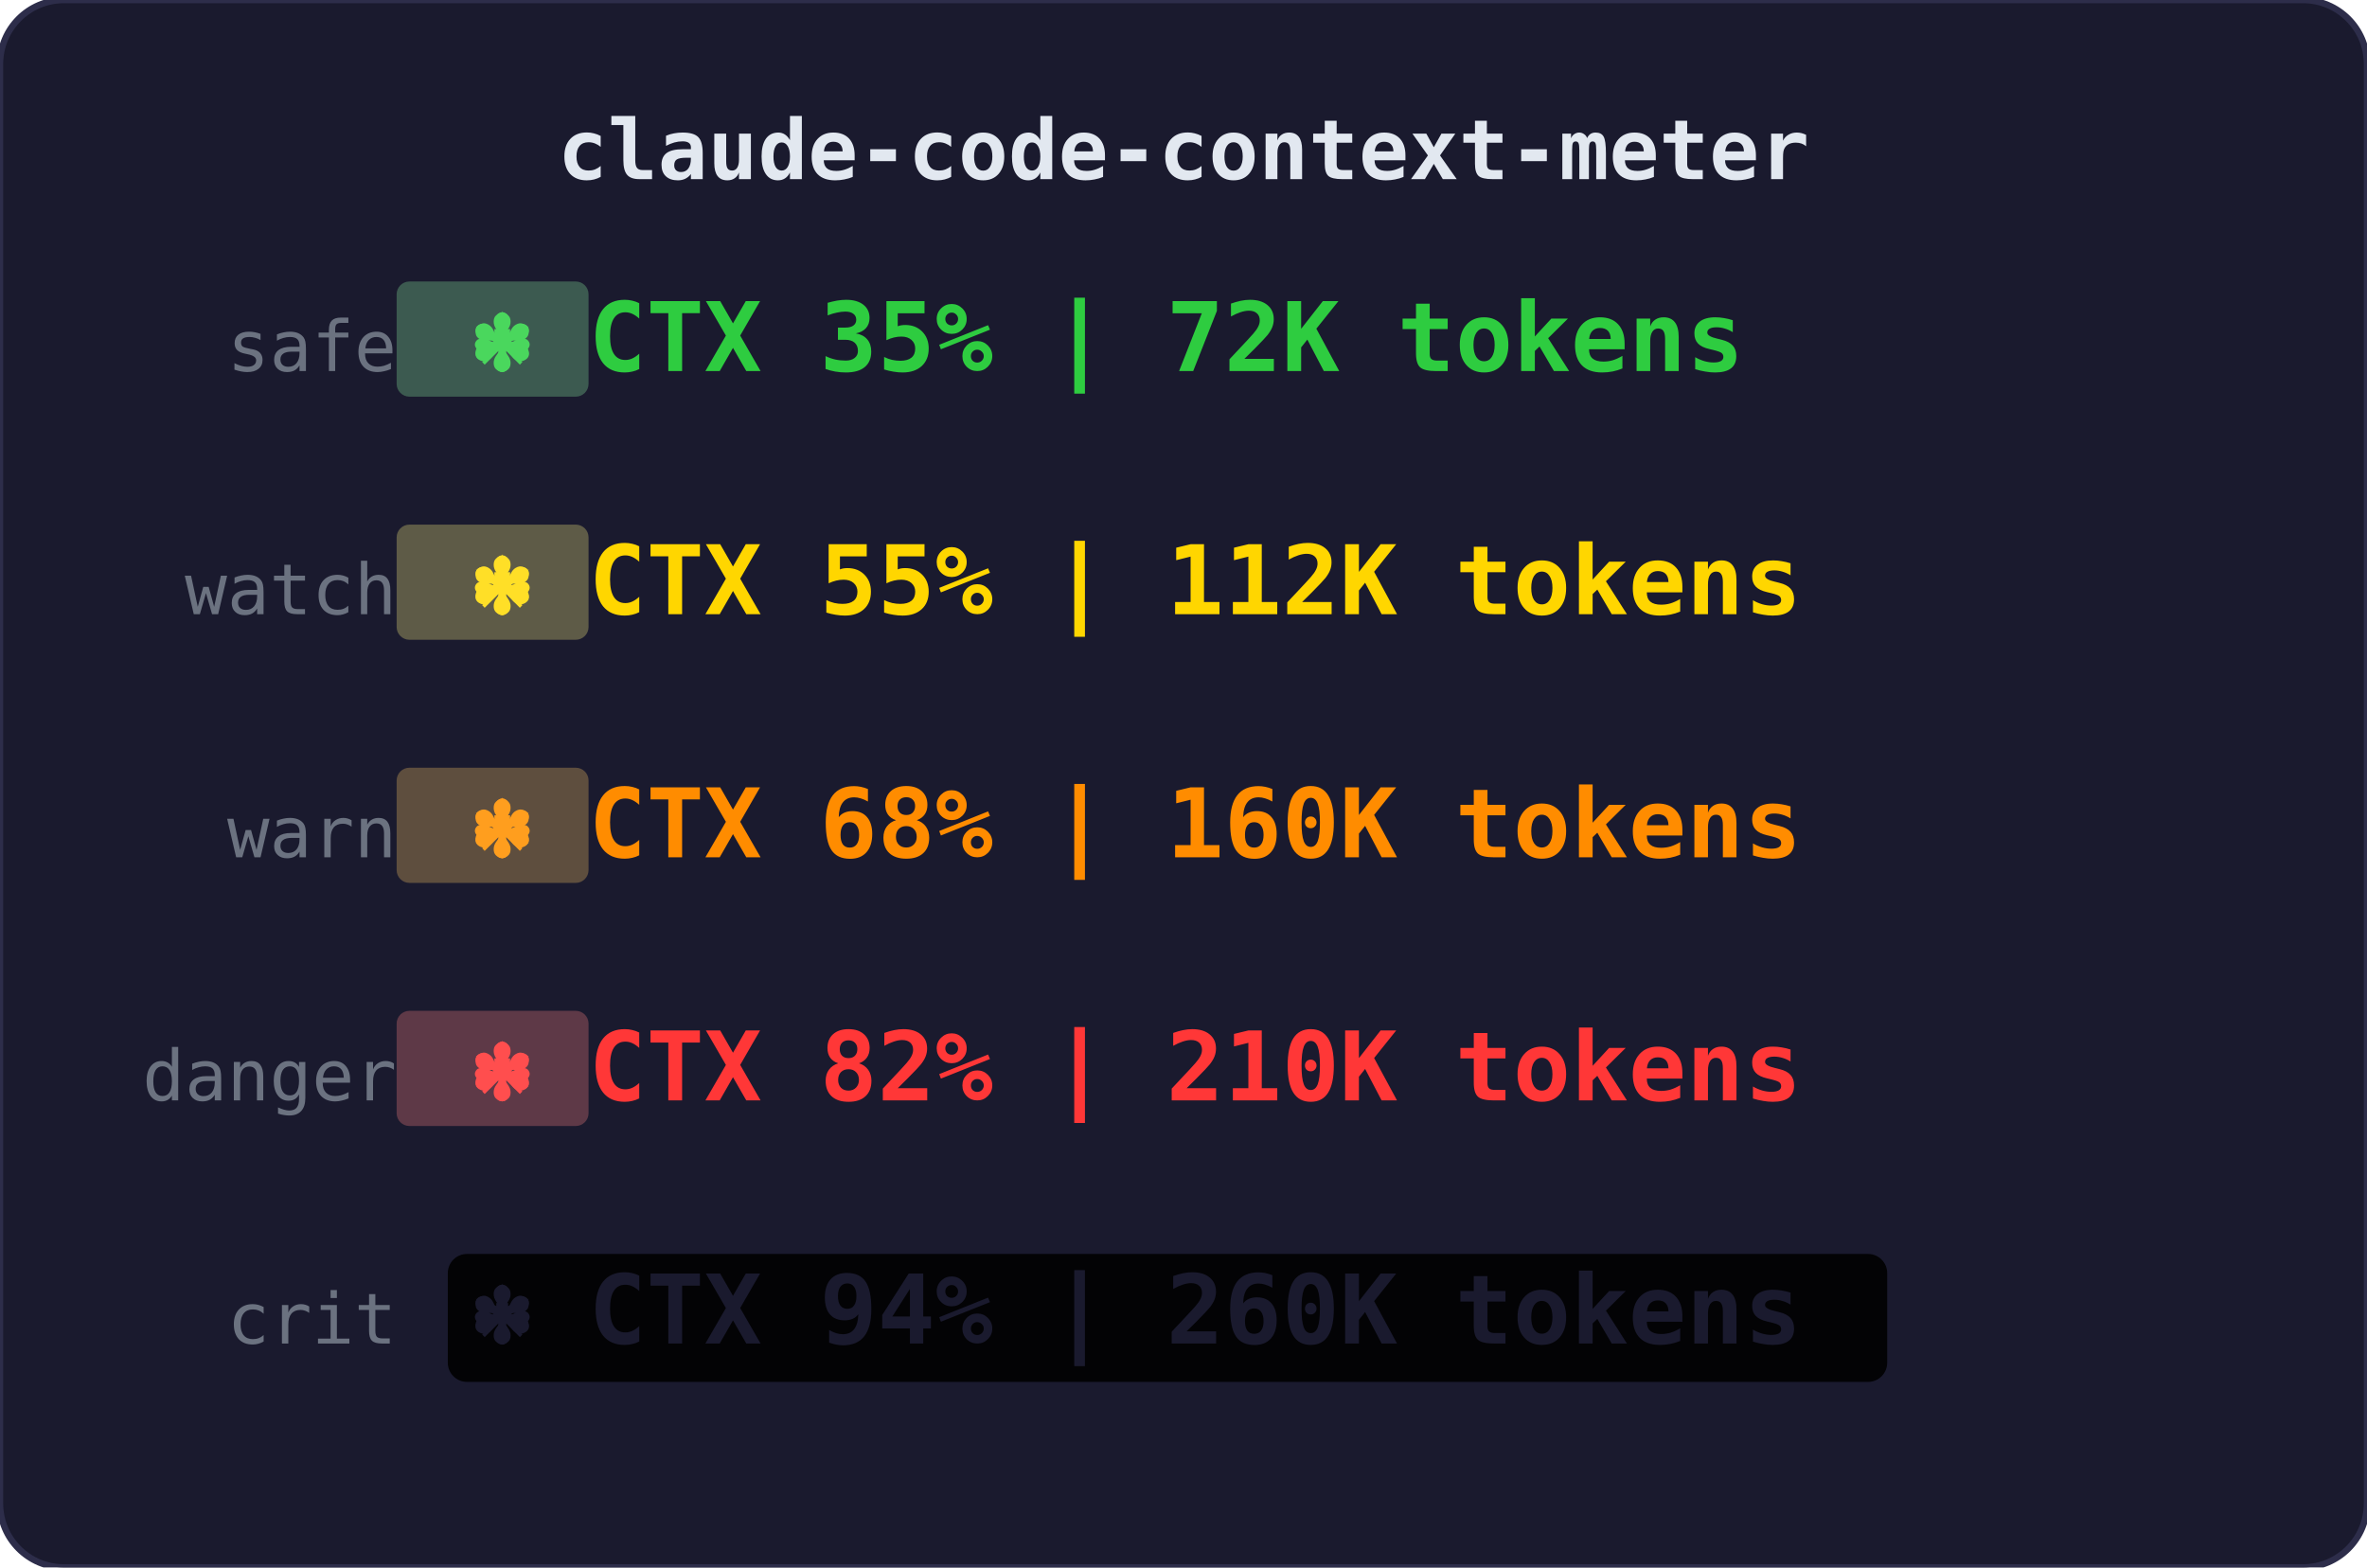
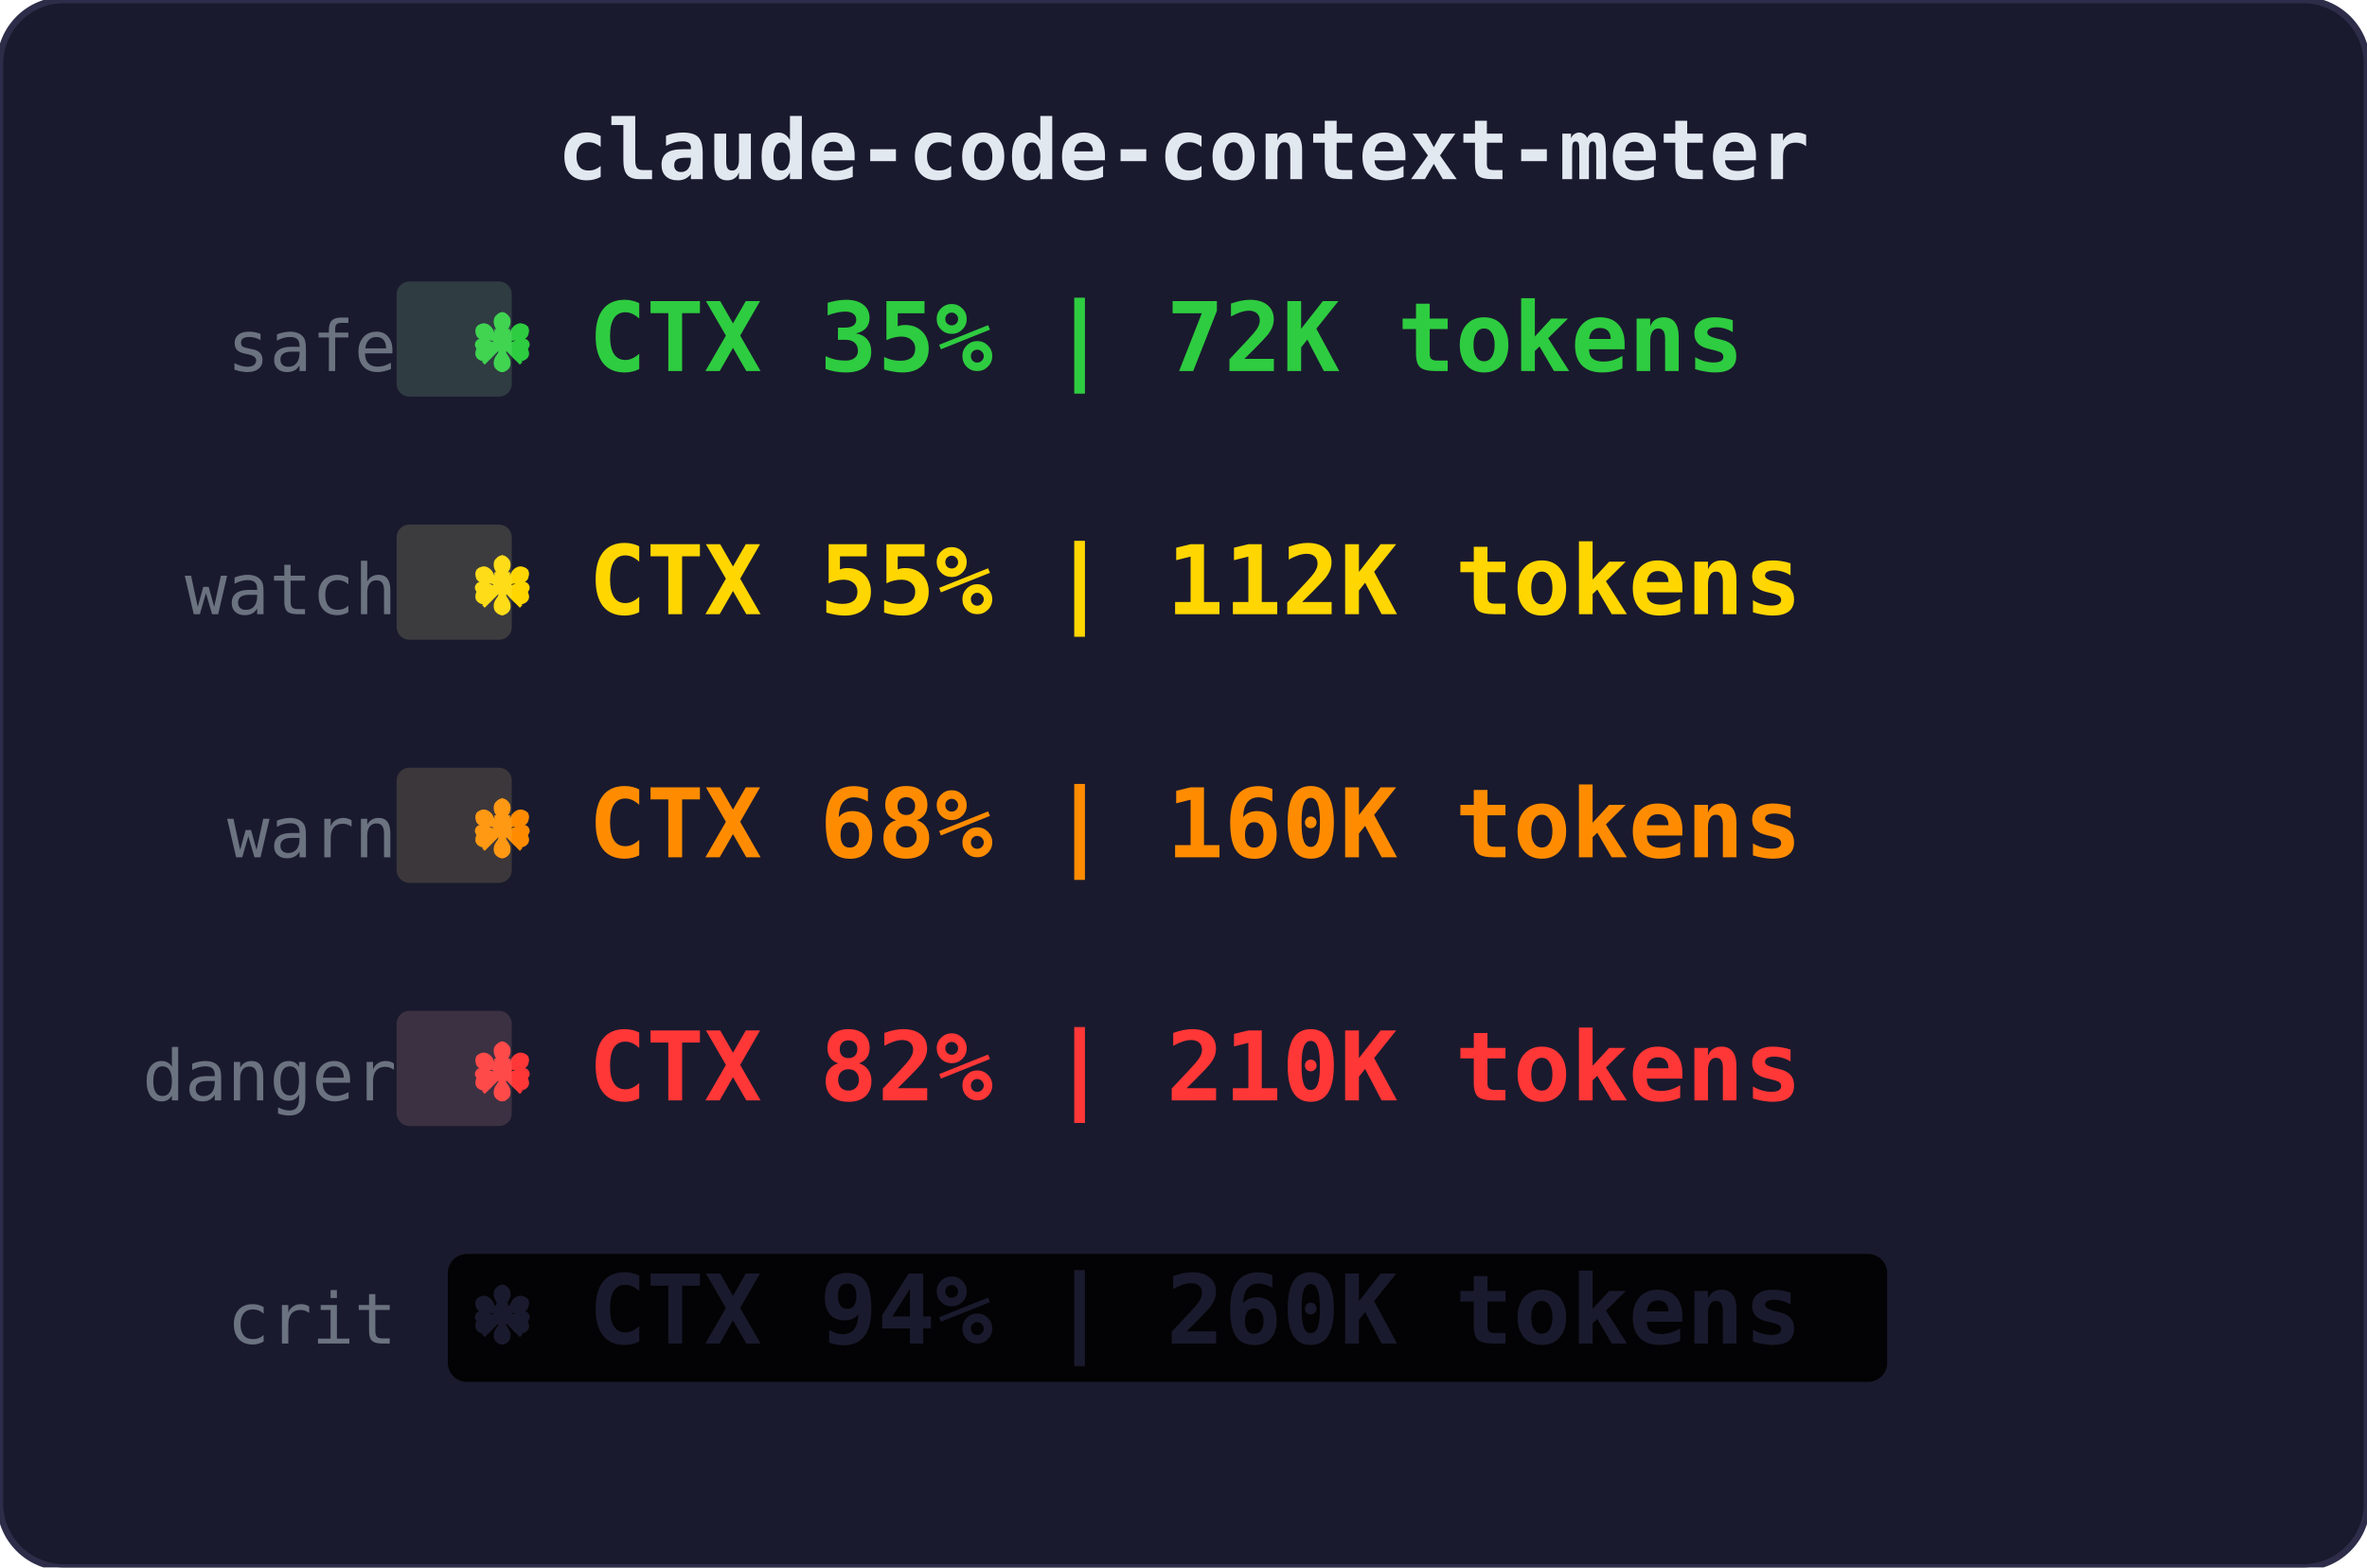
<svg xmlns="http://www.w3.org/2000/svg" width="370" height="245" viewBox="0 0 370 245" overflow="hidden">
  <style>
    text { font-family: "SF Mono", "Fira Code", "Cascadia Code", Menlo, monospace; }
    .bg { fill: #1a1a2e; }
    .label { fill: #6b7280; font-size: 11px; text-anchor: end; }
    .spinner { font-size: 15px; }
    .row-green { fill: rgb(46, 204, 64); font-size: 15px; font-weight: bold; }
    .row-yellow { fill: rgb(255, 214, 0); font-size: 15px; font-weight: bold; }
    .row-orange { fill: rgb(255, 140, 0); font-size: 15px; font-weight: bold; }
    .row-red { fill: rgb(255, 55, 55); font-size: 15px; font-weight: bold; }
  </style>
  <rect class="bg" width="370" height="245" rx="10" />
  <text x="185" y="28" fill="#e2e8f0" font-size="13" font-weight="bold" font-family="SF Mono, Fira Code, Menlo, monospace" text-anchor="middle">claude-code-context-meter</text>
  <text class="label" x="62" y="58">safe</text>
  <g>
    <text class="row-green spinner" x="74" y="58">
      <tspan>·</tspan>
      <animate attributeName="opacity" values="1;1;0;0;0;0;0;0;0;0;0;0" dur="1.44s" repeatCount="indefinite" />
    </text>
    <text class="row-green spinner" x="74" y="58">
      <tspan>✢</tspan>
      <animate attributeName="opacity" values="0;0;1;1;0;0;0;0;0;0;0;0" dur="1.44s" repeatCount="indefinite" />
    </text>
    <text class="row-green spinner" x="74" y="58">
      <tspan>✳</tspan>
      <animate attributeName="opacity" values="0;0;0;0;1;1;0;0;0;0;0;0" dur="1.44s" repeatCount="indefinite" />
    </text>
    <text class="row-green spinner" x="74" y="58">
      <tspan>✶</tspan>
      <animate attributeName="opacity" values="0;0;0;0;0;0;1;1;0;0;0;0" dur="1.44s" repeatCount="indefinite" />
    </text>
    <text class="row-green spinner" x="74" y="58">
      <tspan>✻</tspan>
      <animate attributeName="opacity" values="0;0;0;0;0;0;0;0;1;1;0;0" dur="1.44s" repeatCount="indefinite" />
    </text>
    <text class="row-green spinner" x="74" y="58">
      <tspan>✽</tspan>
      <animate attributeName="opacity" values="0;0;0;0;0;0;0;0;0;0;1;1" dur="1.44s" repeatCount="indefinite" />
    </text>
    <text class="row-green" x="92" y="58">CTX 35% | 72K tokens</text>
-     <rect x="62" y="44" width="30" height="18" rx="2" fill="rgb(140, 240, 160)" opacity="0.3">
-       <animate attributeName="x" values="62;290" dur="5s" repeatCount="indefinite" />
+     <rect x="62" y="44" width="18" height="18" rx="2" fill="rgb(170, 255, 180)" opacity="0.15">
+       <animate attributeName="x" values="62;290" dur="6.5s" repeatCount="indefinite" />
    </rect>
  </g>
  <text class="label" x="62" y="96">watch</text>
  <g>
    <text class="row-yellow spinner" x="74" y="96">
      <tspan>·</tspan>
      <animate attributeName="opacity" values="1;1;0;0;0;0;0;0;0;0;0;0" dur="1.44s" repeatCount="indefinite" />
    </text>
    <text class="row-yellow spinner" x="74" y="96">
      <tspan>✢</tspan>
      <animate attributeName="opacity" values="0;0;1;1;0;0;0;0;0;0;0;0" dur="1.44s" repeatCount="indefinite" />
    </text>
    <text class="row-yellow spinner" x="74" y="96">
      <tspan>✳</tspan>
      <animate attributeName="opacity" values="0;0;0;0;1;1;0;0;0;0;0;0" dur="1.44s" repeatCount="indefinite" />
    </text>
    <text class="row-yellow spinner" x="74" y="96">
      <tspan>✶</tspan>
      <animate attributeName="opacity" values="0;0;0;0;0;0;1;1;0;0;0;0" dur="1.44s" repeatCount="indefinite" />
    </text>
    <text class="row-yellow spinner" x="74" y="96">
      <tspan>✻</tspan>
      <animate attributeName="opacity" values="0;0;0;0;0;0;0;0;1;1;0;0" dur="1.44s" repeatCount="indefinite" />
    </text>
    <text class="row-yellow spinner" x="74" y="96">
      <tspan>✽</tspan>
      <animate attributeName="opacity" values="0;0;0;0;0;0;0;0;0;0;1;1" dur="1.44s" repeatCount="indefinite" />
    </text>
    <text class="row-yellow" x="92" y="96">CTX 55% | 112K tokens</text>
-     <rect x="62" y="82" width="30" height="18" rx="2" fill="rgb(255, 245, 130)" opacity="0.3">
-       <animate attributeName="x" values="62;290" dur="4s" repeatCount="indefinite" />
+     <rect x="62" y="82" width="18" height="18" rx="2" fill="rgb(255, 255, 160)" opacity="0.15">
+       <animate attributeName="x" values="62;290" dur="5s" repeatCount="indefinite" />
    </rect>
  </g>
  <text class="label" x="62" y="134">warn</text>
  <g>
    <text class="row-orange spinner" x="74" y="134">
      <tspan>·</tspan>
      <animate attributeName="opacity" values="1;1;0;0;0;0;0;0;0;0;0;0" dur="1.44s" repeatCount="indefinite" />
    </text>
    <text class="row-orange spinner" x="74" y="134">
      <tspan>✢</tspan>
      <animate attributeName="opacity" values="0;0;1;1;0;0;0;0;0;0;0;0" dur="1.44s" repeatCount="indefinite" />
    </text>
    <text class="row-orange spinner" x="74" y="134">
      <tspan>✳</tspan>
      <animate attributeName="opacity" values="0;0;0;0;1;1;0;0;0;0;0;0" dur="1.44s" repeatCount="indefinite" />
    </text>
    <text class="row-orange spinner" x="74" y="134">
      <tspan>✶</tspan>
      <animate attributeName="opacity" values="0;0;0;0;0;0;1;1;0;0;0;0" dur="1.44s" repeatCount="indefinite" />
    </text>
    <text class="row-orange spinner" x="74" y="134">
      <tspan>✻</tspan>
      <animate attributeName="opacity" values="0;0;0;0;0;0;0;0;1;1;0;0" dur="1.44s" repeatCount="indefinite" />
    </text>
    <text class="row-orange spinner" x="74" y="134">
      <tspan>✽</tspan>
      <animate attributeName="opacity" values="0;0;0;0;0;0;0;0;0;0;1;1" dur="1.44s" repeatCount="indefinite" />
    </text>
    <text class="row-orange" x="92" y="134">CTX 68% | 160K tokens</text>
-     <rect x="62" y="120" width="30" height="18" rx="2" fill="rgb(255, 200, 100)" opacity="0.3">
-       <animate attributeName="x" values="62;290" dur="3s" repeatCount="indefinite" />
+     <rect x="62" y="120" width="18" height="18" rx="2" fill="rgb(255, 220, 130)" opacity="0.15">
+       <animate attributeName="x" values="62;290" dur="4s" repeatCount="indefinite" />
    </rect>
  </g>
  <text class="label" x="62" y="172">danger</text>
  <g>
    <text class="row-red spinner" x="74" y="172">
      <tspan>·</tspan>
      <animate attributeName="opacity" values="1;1;0;0;0;0;0;0;0;0;0;0" dur="1.44s" repeatCount="indefinite" />
    </text>
    <text class="row-red spinner" x="74" y="172">
      <tspan>✢</tspan>
      <animate attributeName="opacity" values="0;0;1;1;0;0;0;0;0;0;0;0" dur="1.44s" repeatCount="indefinite" />
    </text>
    <text class="row-red spinner" x="74" y="172">
      <tspan>✳</tspan>
      <animate attributeName="opacity" values="0;0;0;0;1;1;0;0;0;0;0;0" dur="1.44s" repeatCount="indefinite" />
    </text>
    <text class="row-red spinner" x="74" y="172">
      <tspan>✶</tspan>
      <animate attributeName="opacity" values="0;0;0;0;0;0;1;1;0;0;0;0" dur="1.44s" repeatCount="indefinite" />
    </text>
    <text class="row-red spinner" x="74" y="172">
      <tspan>✻</tspan>
      <animate attributeName="opacity" values="0;0;0;0;0;0;0;0;1;1;0;0" dur="1.44s" repeatCount="indefinite" />
    </text>
    <text class="row-red spinner" x="74" y="172">
      <tspan>✽</tspan>
      <animate attributeName="opacity" values="0;0;0;0;0;0;0;0;0;0;1;1" dur="1.44s" repeatCount="indefinite" />
    </text>
    <text class="row-red" x="92" y="172">CTX 82% | 210K tokens</text>
-     <rect x="62" y="158" width="30" height="18" rx="2" fill="rgb(255, 130, 130)" opacity="0.3">
-       <animate attributeName="x" values="62;290" dur="2.4s" repeatCount="indefinite" />
+     <rect x="62" y="158" width="18" height="18" rx="2" fill="rgb(255, 180, 180)" opacity="0.15">
+       <animate attributeName="x" values="62;290" dur="3s" repeatCount="indefinite" />
    </rect>
  </g>
  <text class="label" x="62" y="210">crit</text>
  <g>
    <rect x="70" y="196" width="225" height="20" rx="3" opacity="0.9">
      <animate attributeName="fill" values="rgb(255,55,55);rgb(255,150,150);rgb(255,55,55)" dur="1s" repeatCount="indefinite" />
    </rect>
    <text class="spinner" x="74" y="210" fill="#1a1a2e">
      <tspan>·</tspan>
      <animate attributeName="opacity" values="1;1;0;0;0;0;0;0;0;0;0;0" dur="1.44s" repeatCount="indefinite" />
    </text>
    <text class="spinner" x="74" y="210" fill="#1a1a2e">
      <tspan>✢</tspan>
      <animate attributeName="opacity" values="0;0;1;1;0;0;0;0;0;0;0;0" dur="1.44s" repeatCount="indefinite" />
    </text>
    <text class="spinner" x="74" y="210" fill="#1a1a2e">
      <tspan>✳</tspan>
      <animate attributeName="opacity" values="0;0;0;0;1;1;0;0;0;0;0;0" dur="1.44s" repeatCount="indefinite" />
    </text>
    <text class="spinner" x="74" y="210" fill="#1a1a2e">
      <tspan>✶</tspan>
      <animate attributeName="opacity" values="0;0;0;0;0;0;1;1;0;0;0;0" dur="1.44s" repeatCount="indefinite" />
    </text>
    <text class="spinner" x="74" y="210" fill="#1a1a2e">
      <tspan>✻</tspan>
      <animate attributeName="opacity" values="0;0;0;0;0;0;0;0;1;1;0;0" dur="1.44s" repeatCount="indefinite" />
    </text>
    <text class="spinner" x="74" y="210" fill="#1a1a2e">
      <tspan>✽</tspan>
      <animate attributeName="opacity" values="0;0;0;0;0;0;0;0;0;0;1;1" dur="1.44s" repeatCount="indefinite" />
    </text>
    <text x="92" y="210" fill="#1a1a2e" font-size="15" font-weight="bold" font-family="SF Mono, Fira Code, Menlo, monospace">CTX 94% | 260K tokens</text>
  </g>
  <rect x="0" y="0" width="370" height="245" rx="10" fill="none" stroke="#2d2d4a" stroke-width="1" />
</svg>
